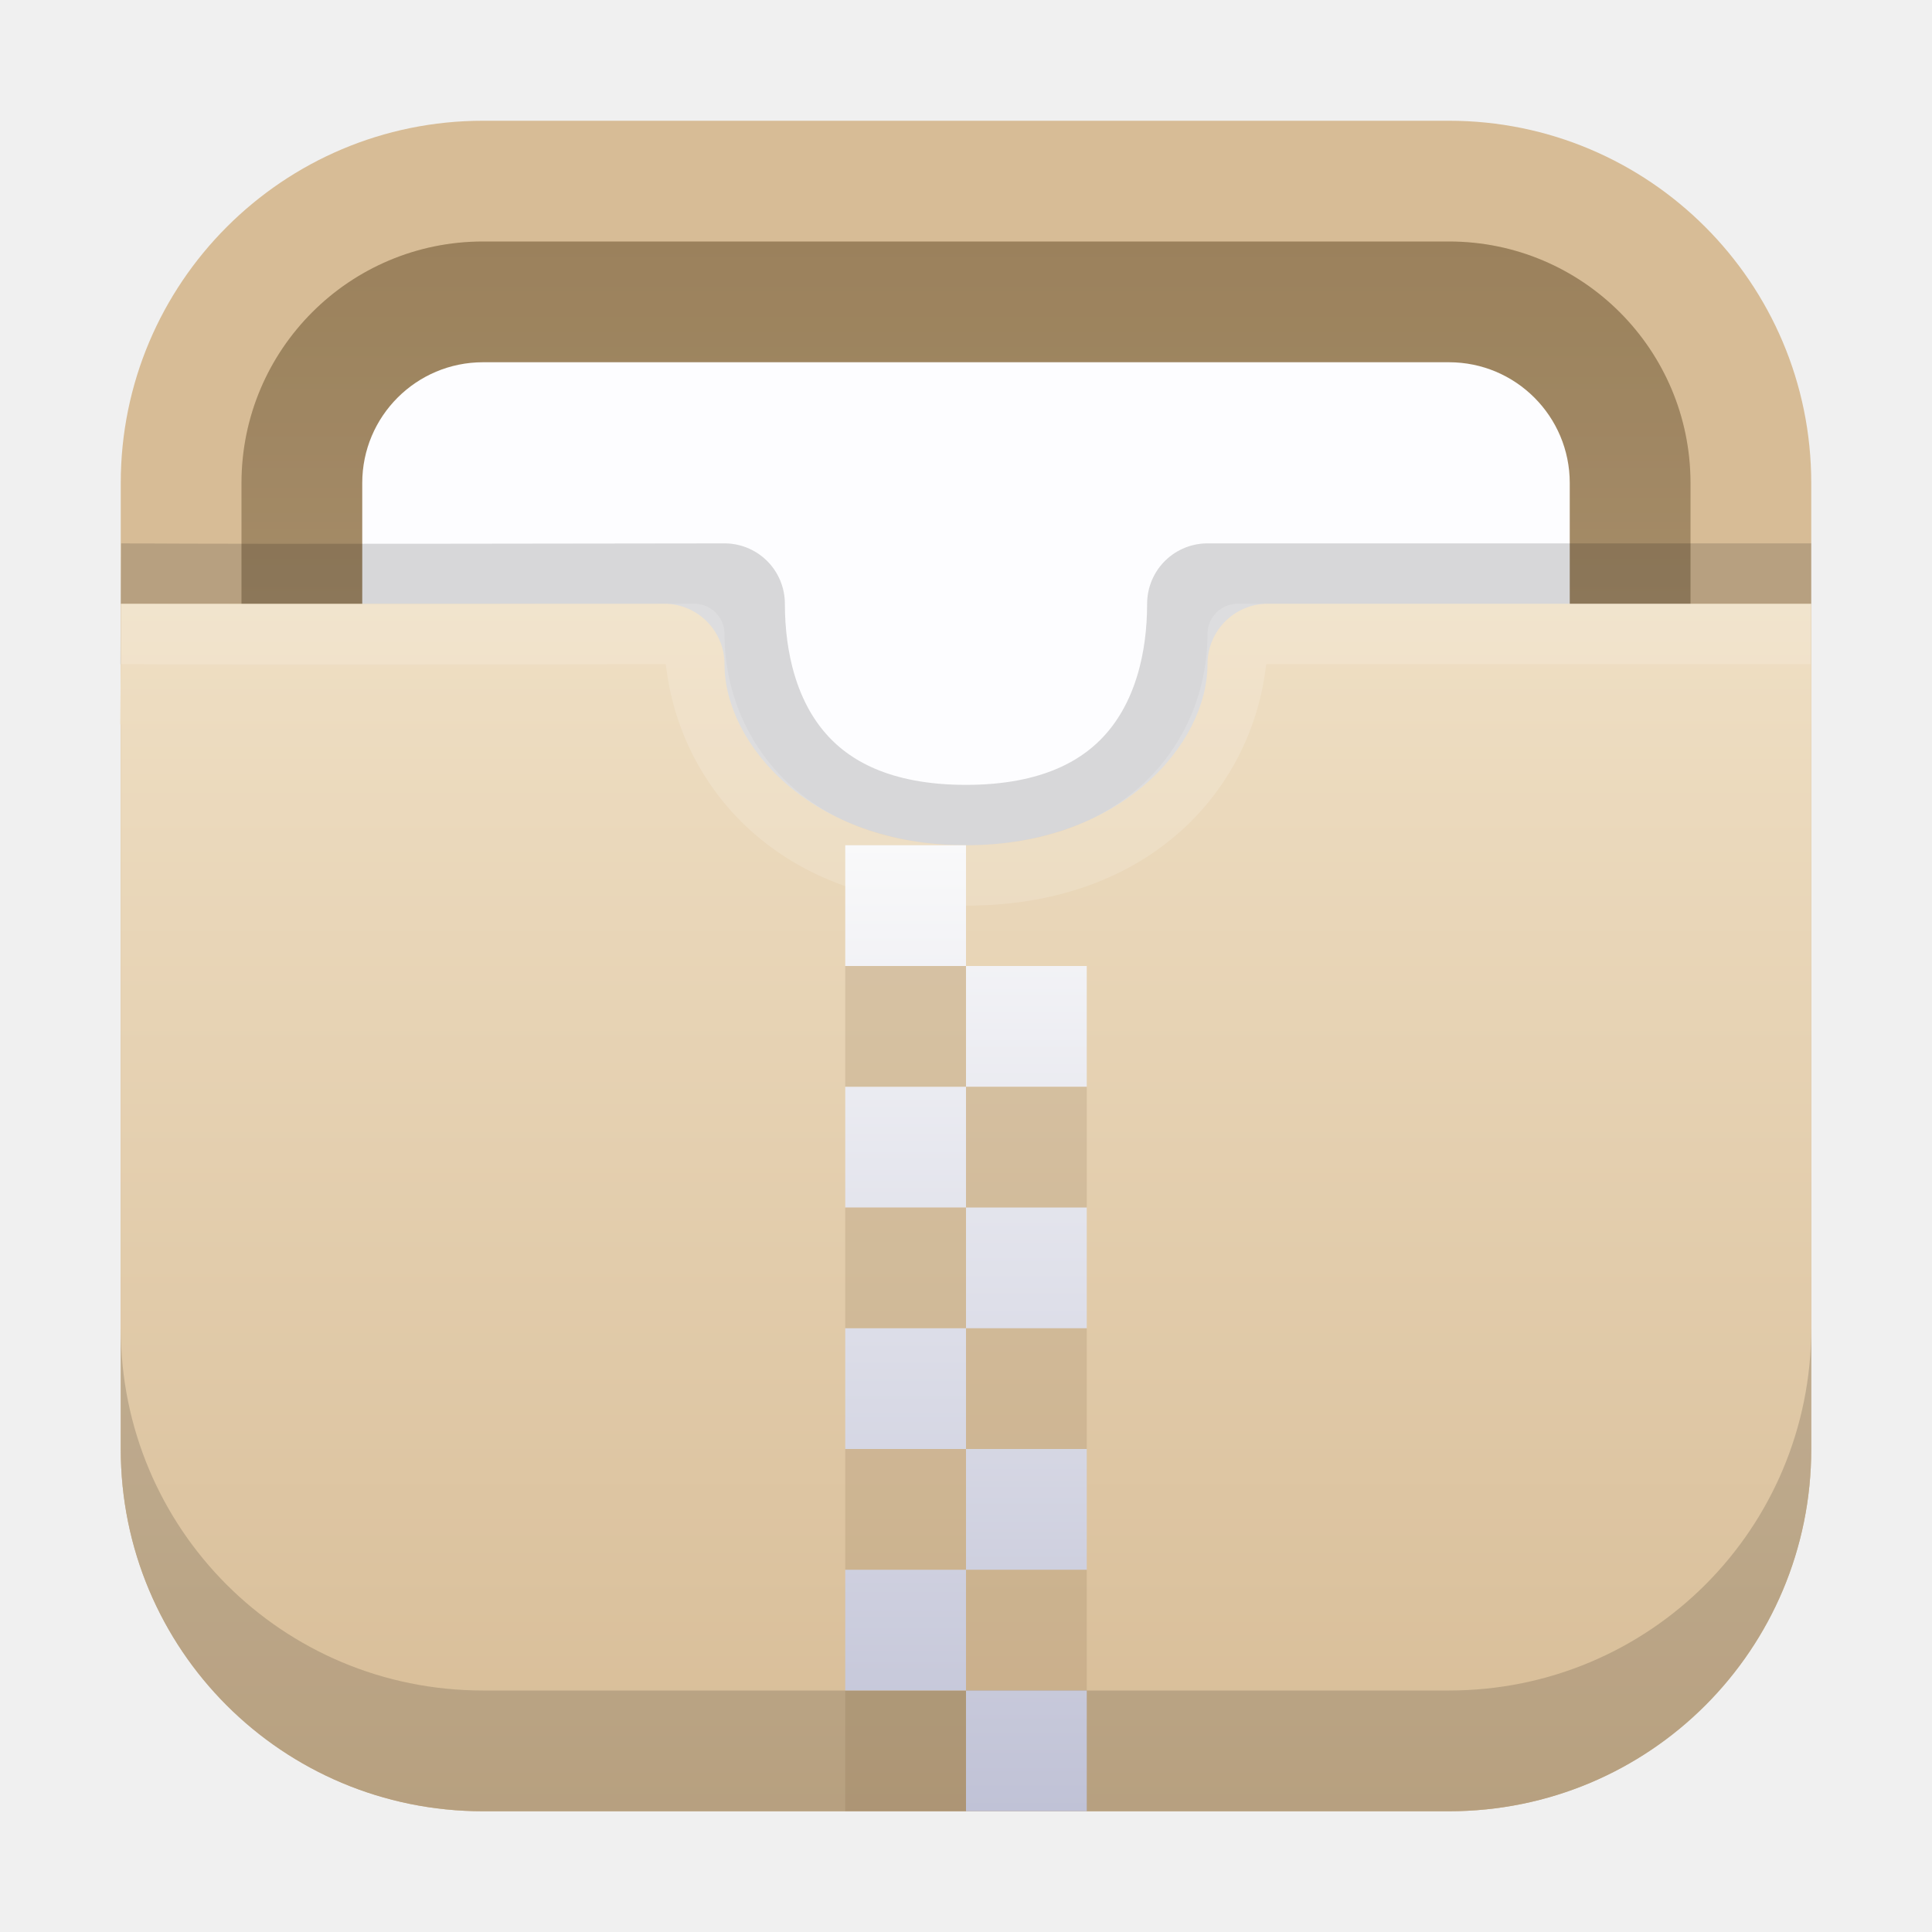
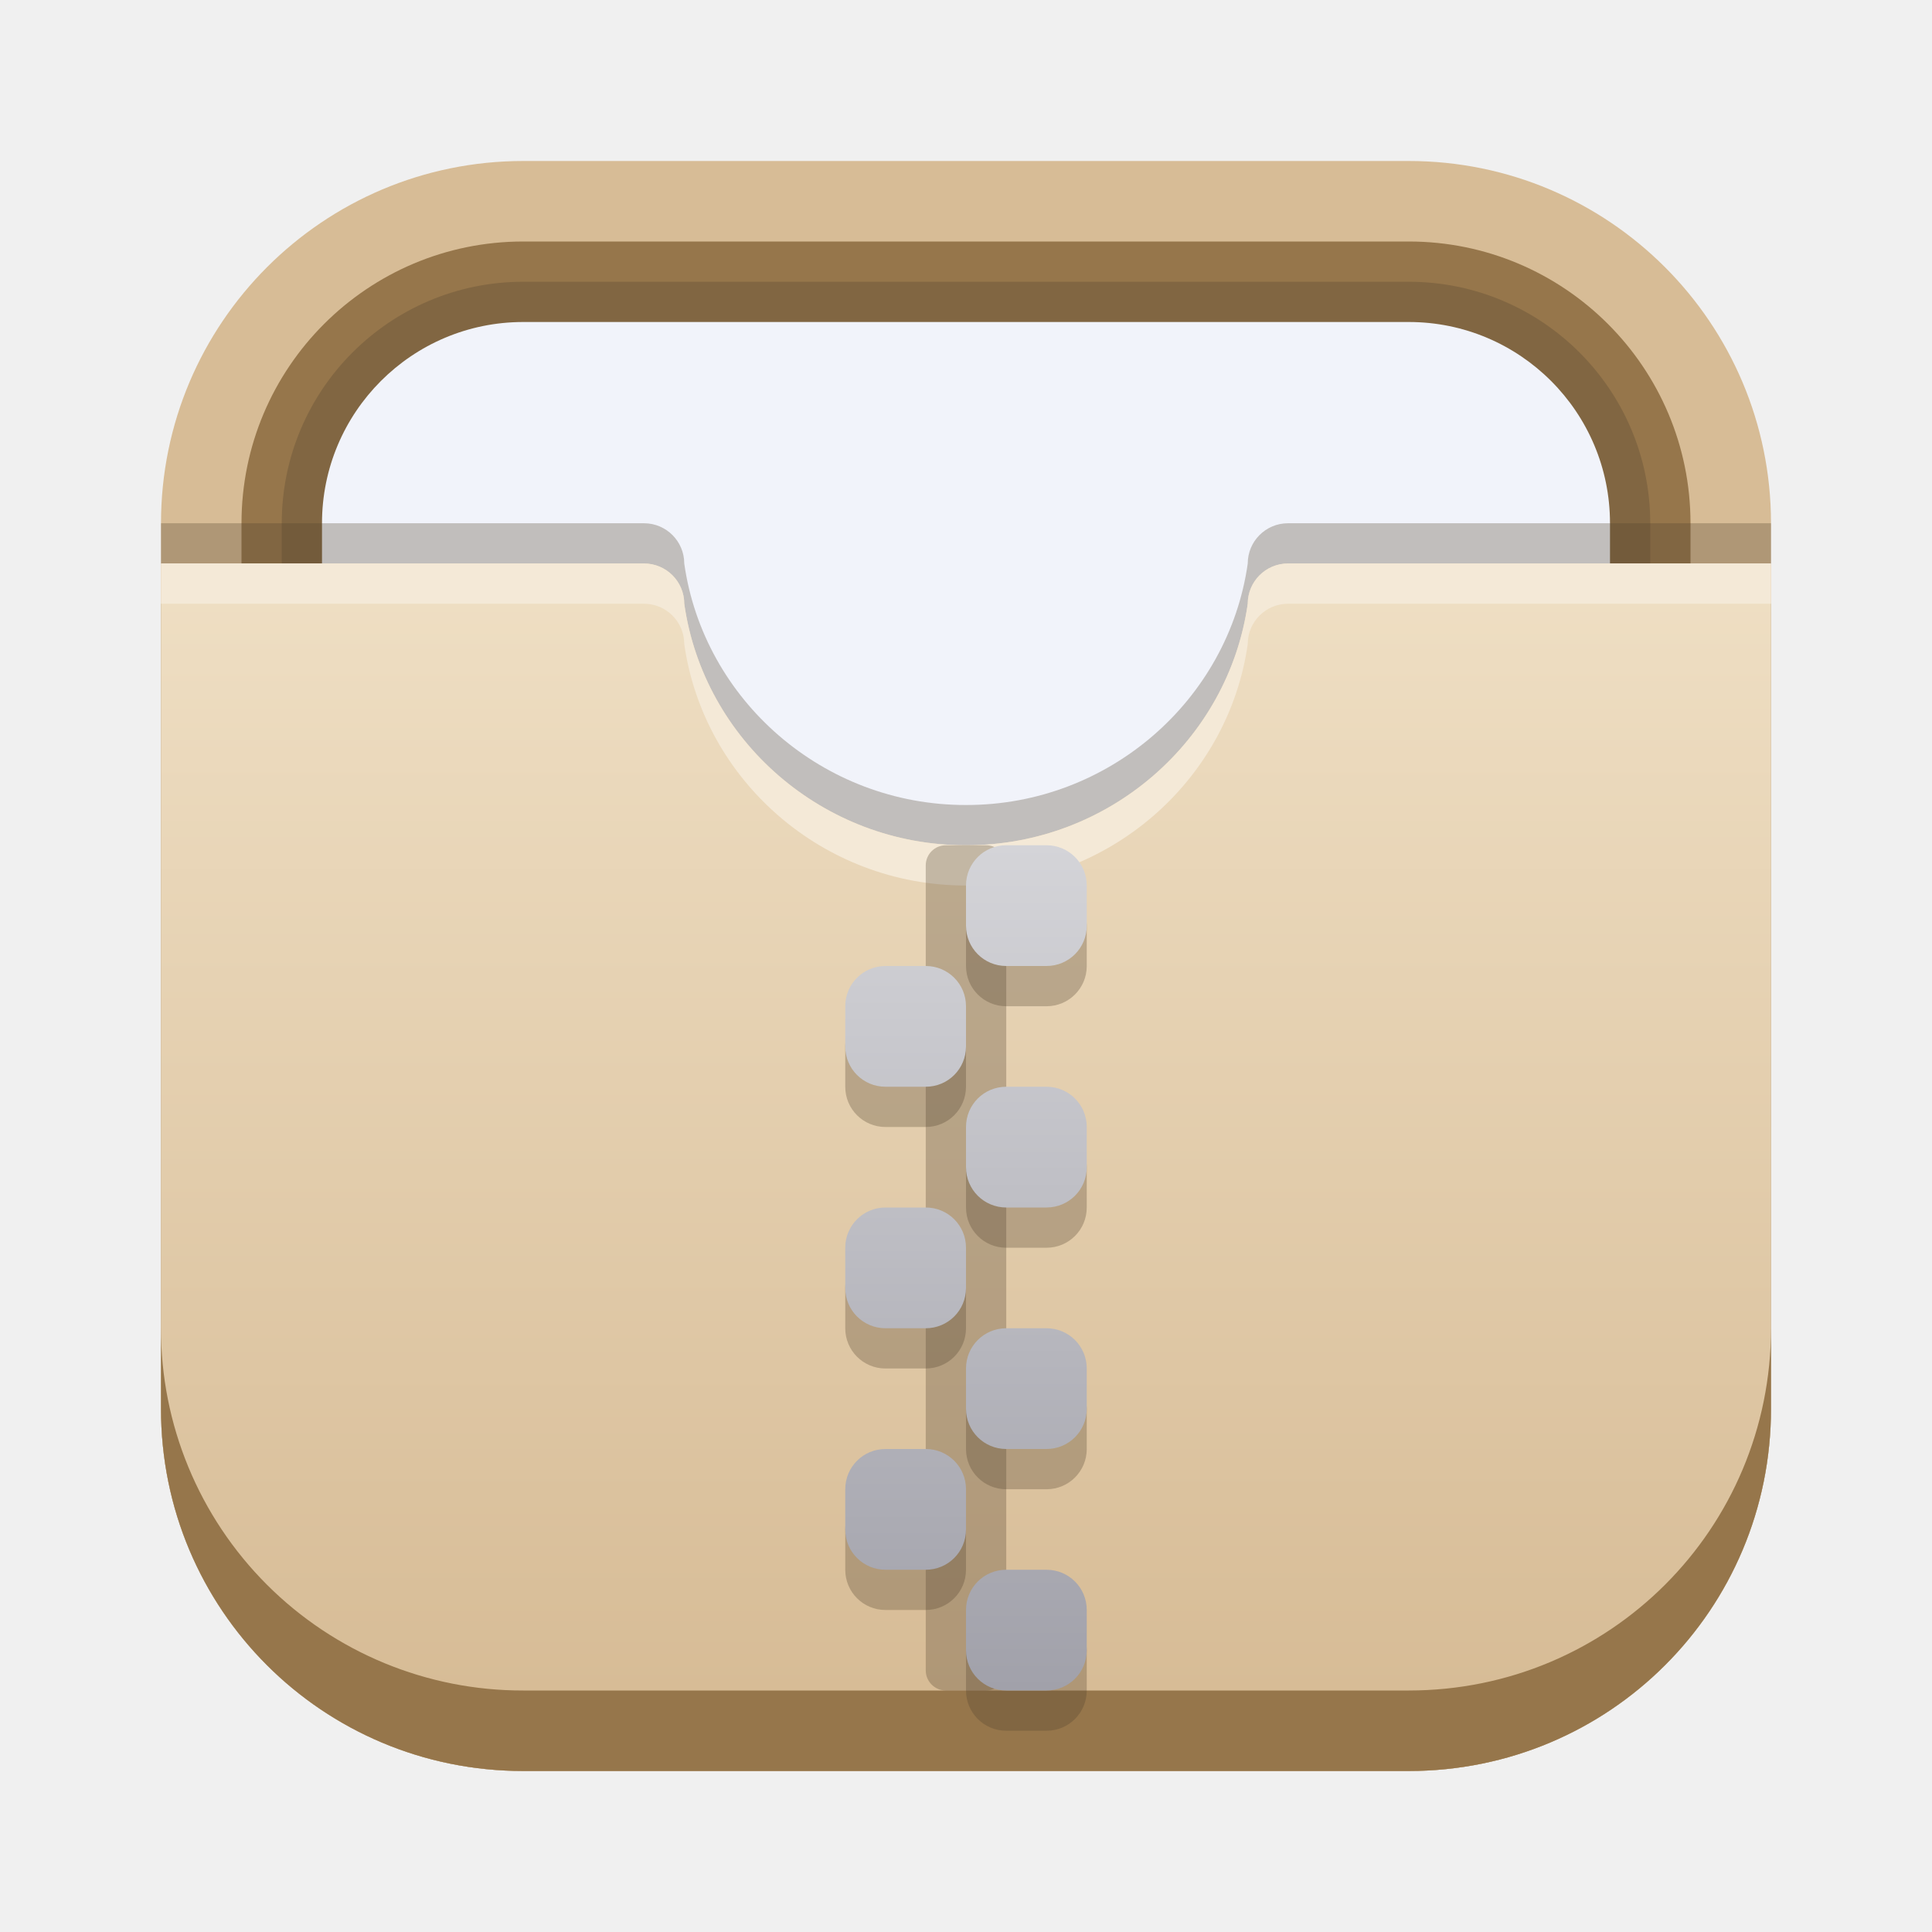
- <svg xmlns="http://www.w3.org/2000/svg" xmlns:xlink="http://www.w3.org/1999/xlink" width="32" height="32">
+ <svg xmlns="http://www.w3.org/2000/svg" xmlns:xlink="http://www.w3.org/1999/xlink" width="48" height="48">
  <defs>
-     <linearGradient id="c">
-       <stop offset="0" style="stop-color:#f9f9fa;stop-opacity:1" />
-       <stop offset="1" style="stop-color:#c0c2d6;stop-opacity:1" />
-     </linearGradient>
    <linearGradient id="b">
-       <stop offset="0" style="stop-color:#b6986c;stop-opacity:1" />
-       <stop offset="1" style="stop-color:#d7bc96;stop-opacity:1" />
+       <stop style="stop-color:#a1a1aa;stop-opacity:1" offset="0" />
+       <stop style="stop-color:#d4d4d8;stop-opacity:1" offset="1" />
    </linearGradient>
    <linearGradient id="a">
-       <stop offset="0" style="stop-color:#efdfc4;stop-opacity:1" />
-       <stop offset="1" style="stop-color:#d7bc96;stop-opacity:1" />
+       <stop style="stop-color:#d7bc96;stop-opacity:1" offset="0" />
+       <stop style="stop-color:#efdfc4;stop-opacity:1" offset="1" />
    </linearGradient>
-     <linearGradient xlink:href="#a" id="e" x1="8" x2="8" y1="9" y2="19" gradientTransform="translate(0 606.52)" gradientUnits="userSpaceOnUse" />
-     <linearGradient xlink:href="#b" id="d" x1="8" x2="8" y1="612.52" y2="621.52" gradientUnits="userSpaceOnUse" />
-     <linearGradient xlink:href="#c" id="f" x1="8" x2="8" y1="7" y2="15" gradientUnits="userSpaceOnUse" />
+     <linearGradient xlink:href="#a" id="c" x1="25" y1="652.52" x2="25" y2="624.52" gradientUnits="userSpaceOnUse" />
+     <linearGradient xlink:href="#b" id="d" x1="24" y1="652.52" x2="24" y2="631.52" gradientUnits="userSpaceOnUse" />
  </defs>
-   <g style="stroke-width:.5" transform="matrix(2 0 0 2 0 -1221.04)">
-     <rect width="14" height="14" x="1" y="611.52" rx="3" ry="3" style="fill:#d7bc96;fill-opacity:1;stroke:none;stroke-width:.5" />
-     <rect width="12" height="12" x="2" y="612.52" rx="2" ry="2" style="fill:url(#d);fill-opacity:1;stroke:none;stroke-width:.5" />
-     <rect width="12" height="7" x="2" y="612.52" rx="2" ry="2" style="opacity:.15;fill:#000;fill-opacity:1;stroke:none;stroke-width:.5;stroke-linecap:round;stroke-linejoin:round;stroke-opacity:1" />
-     <rect width="10" height="10" x="3" y="613.52" rx="1" ry="1" style="opacity:1;fill:#fdfdff;stroke-width:.5;stroke-linecap:round;stroke-linejoin:round;stop-color:#000" />
-     <path d="M15 615.52h-5c0 1-.5 2-2 2s-2-1-2-2c-1 0-3.689.008-5 0" style="opacity:.15;fill:none;stroke:#000;stroke-width:1;stroke-linecap:butt;stroke-linejoin:round;stroke-opacity:1" />
-     <path d="M1 615.52v.5l-.004.5H1v6c0 1.662 1.338 3 3 3h8c1.662 0 3-1.338 3-3v-7h-4.5a.5.5 0 0 0-.5.5c0 .666-.722 1.5-2 1.5s-2-.834-2-1.5a.5.5 0 0 0-.5-.5H1.004Z" style="fill:url(#e);fill-opacity:1;stroke:none;stroke-width:.5" />
-     <path d="M15 615.77h-4.75c0 1-.75 2-2.25 2s-2.25-1-2.25-2c-1 0-3.439.008-4.75 0" style="opacity:.15;fill:none;stroke:#fff;stroke-width:.5;stroke-linecap:butt;stroke-linejoin:round" />
-     <path d="M1 11v1c0 1.662 1.338 3 3 3h8c1.662 0 3-1.338 3-3v-1c0 1.662-1.338 3-3 3H4c-1.662 0-3-1.338-3-3Z" style="opacity:.15;fill:#000;fill-opacity:1;stroke:none;stroke-width:.25" transform="translate(0 610.52)" />
-     <path d="M7 7v1h1V7Zm1 1v1h1V8Zm0 1H7v1h1zm0 1v1h1v-1zm0 1H7v1h1zm0 1v1h1v-1zm0 1H7v1h1zm0 1v1h1v-1z" style="color:#000;fill:url(#f);fill-opacity:1;stroke-width:.5" transform="translate(0 610.52)" />
-     <path d="M7 618.52v1h1v-1zm1 1v1h1v-1zm0 1H7v1h1zm0 1v1h1v-1zm0 1H7v1h1zm0 1v1h1v-1zm0 1H7v1h1z" style="color:#000;opacity:.15;fill:#725534;stroke-width:.25" />
+   <g transform="translate(0 -610.52)">
+     <rect style="fill:#d7bc96;stroke:none;stroke-width:2;stroke-linecap:round;stroke-linejoin:round;stop-color:#000" width="40" height="40" x="4" y="614.52" rx="9" ry="9" />
+     <rect style="fill:#96764b;stroke:none;stroke-width:2;stroke-linecap:round;stroke-linejoin:round;stop-color:#000" width="36" height="34" x="6" y="616.52" rx="7" ry="7" />
+     <rect style="fill:#51412c;stroke:none;stroke-width:2;stroke-linecap:round;stroke-linejoin:round;stop-color:#000;opacity:.3" width="34" height="32" x="7" y="617.52" rx="6" ry="6" />
+     <rect style="fill:#f1f3fa;stroke:none;stroke-width:2;stroke-linecap:round;stroke-linejoin:round;stop-color:#000" width="32" height="30" x="8" y="618.52" rx="5" ry="5" />
+     <path style="fill:#51412c;fill-opacity:1;stroke-width:2;stroke-linecap:round;stroke-linejoin:round;stop-color:#000;opacity:.3" d="M4 623.52v22c0 4.986 4.014 9 9 9h22c4.986 0 9-4.014 9-9v-22H32a1 1 0 0 0-1 1c-.483 3.399-3.456 6-6.986 6h-.028c-3.53 0-6.503-2.601-6.986-6a1 1 0 0 0-1-1z" />
+     <path style="fill:url(#c);stroke-width:2;stroke-linecap:round;stroke-linejoin:round;stop-color:#000;fill-opacity:1" d="M4 624.52v21c0 4.986 4.014 9 9 9h22c4.986 0 9-4.014 9-9v-21H32a1 1 0 0 0-1 1c-.483 3.399-3.456 6-6.986 6h-.028c-3.53 0-6.503-2.601-6.986-6a1 1 0 0 0-1-1H4z" />
+     <path style="fill:#96764b;stroke:none;stroke-width:2;stroke-linecap:round;stroke-linejoin:round;stop-color:#000" d="M4 643.52v2c0 4.986 4.014 9 9 9h22c4.986 0 9-4.014 9-9v-2c0 4.986-4.014 9-9 9H13a8.98 8.98 0 0 1-9-9z" />
+     <path style="fill:#f4e9d7;stroke-width:2;stroke-linecap:round;stroke-linejoin:round;stop-color:#000;fill-opacity:1" d="M4 624.52v1h12a1 1 0 0 1 1 1c.483 3.399 3.456 6 6.986 6h.028c3.53 0 6.503-2.601 6.986-6a1 1 0 0 1 1-1h12v-1H32a1 1 0 0 0-1 1c-.483 3.399-3.456 6-6.986 6h-.028c-3.53 0-6.503-2.601-6.986-6a1 1 0 0 0-1-1H4z" />
+     <path style="opacity:.3;fill:#51412c;fill-opacity:1;stroke:none;stroke-width:2;stroke-linecap:round;stroke-linejoin:round;stop-color:#000" d="M25 632.52c-.554 0-1 .446-1 1v1c0 .554.446 1 1 1h1c.554 0 1-.446 1-1v-1c0-.554-.446-1-1-1zm-3 3c-.554 0-1 .446-1 1v1c0 .554.446 1 1 1h1c.554 0 1-.446 1-1v-1c0-.554-.446-1-1-1zm3 3c-.554 0-1 .446-1 1v1c0 .554.446 1 1 1h1c.554 0 1-.446 1-1v-1c0-.554-.446-1-1-1zm-3 3c-.554 0-1 .446-1 1v1c0 .554.446 1 1 1h1c.554 0 1-.446 1-1v-1c0-.554-.446-1-1-1zm3 3c-.554 0-1 .446-1 1v1c0 .554.446 1 1 1h1c.554 0 1-.446 1-1v-1c0-.554-.446-1-1-1zm-3 3c-.554 0-1 .446-1 1v1c0 .554.446 1 1 1h1c.554 0 1-.446 1-1v-1c0-.554-.446-1-1-1zm3 3c-.554 0-1 .446-1 1v1c0 .554.446 1 1 1h1c.554 0 1-.446 1-1v-1c0-.554-.446-1-1-1z" />
+     <rect style="opacity:.3;fill:#51412c;fill-opacity:1;stroke:none;stroke-width:2;stroke-linecap:round;stroke-linejoin:round;stop-color:#000" width="2" height="21" x="23" y="631.52" rx=".5" ry=".5" />
+     <path style="opacity:1;fill:url(#d);fill-opacity:1;stroke:none;stroke-width:2;stroke-linecap:round;stroke-linejoin:round;stop-color:#000" d="M25 631.52c-.554 0-1 .446-1 1v1c0 .554.446 1 1 1h1c.554 0 1-.446 1-1v-1c0-.554-.446-1-1-1h-1zm-3 3c-.554 0-1 .446-1 1v1c0 .554.446 1 1 1h1c.554 0 1-.446 1-1v-1c0-.554-.446-1-1-1h-1zm3 3c-.554 0-1 .446-1 1v1c0 .554.446 1 1 1h1c.554 0 1-.446 1-1v-1c0-.554-.446-1-1-1h-1zm-3 3c-.554 0-1 .446-1 1v1c0 .554.446 1 1 1h1c.554 0 1-.446 1-1v-1c0-.554-.446-1-1-1h-1zm3 3c-.554 0-1 .446-1 1v1c0 .554.446 1 1 1h1c.554 0 1-.446 1-1v-1c0-.554-.446-1-1-1h-1zm-3 3c-.554 0-1 .446-1 1v1c0 .554.446 1 1 1h1c.554 0 1-.446 1-1v-1c0-.554-.446-1-1-1h-1zm3 3c-.554 0-1 .446-1 1v1c0 .554.446 1 1 1h1c.554 0 1-.446 1-1v-1c0-.554-.446-1-1-1h-1z" />
  </g>
</svg>
